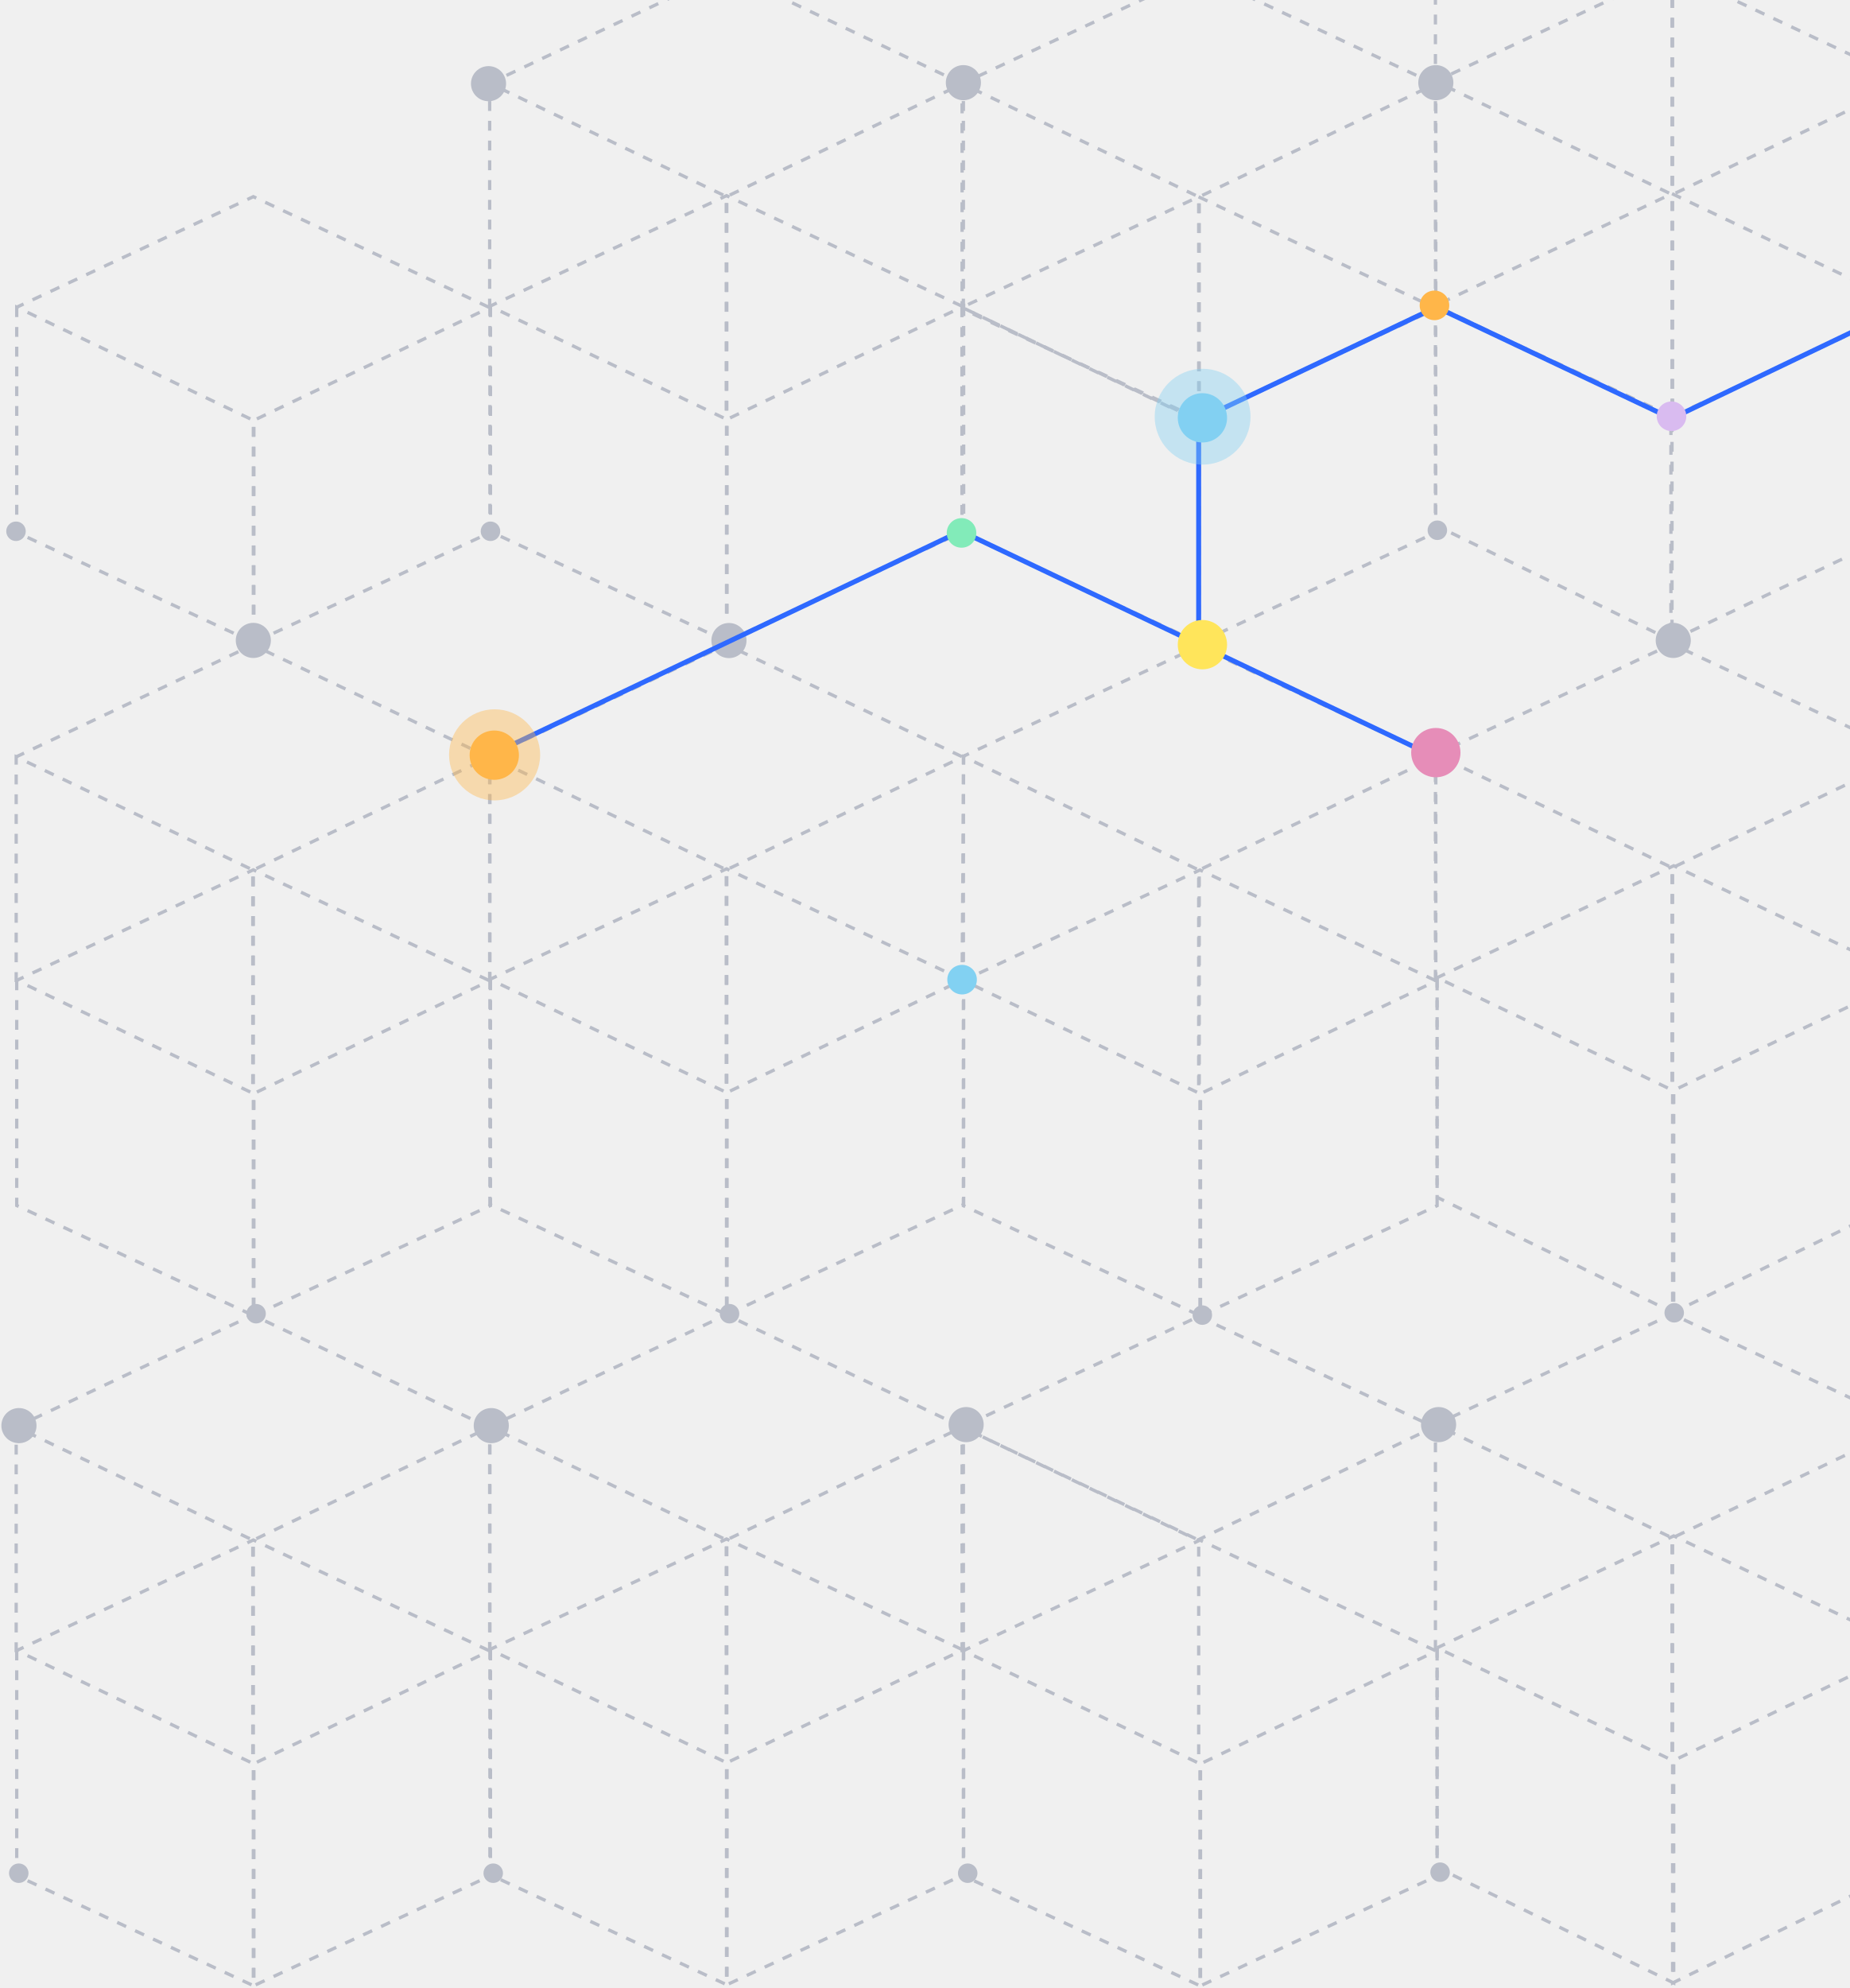
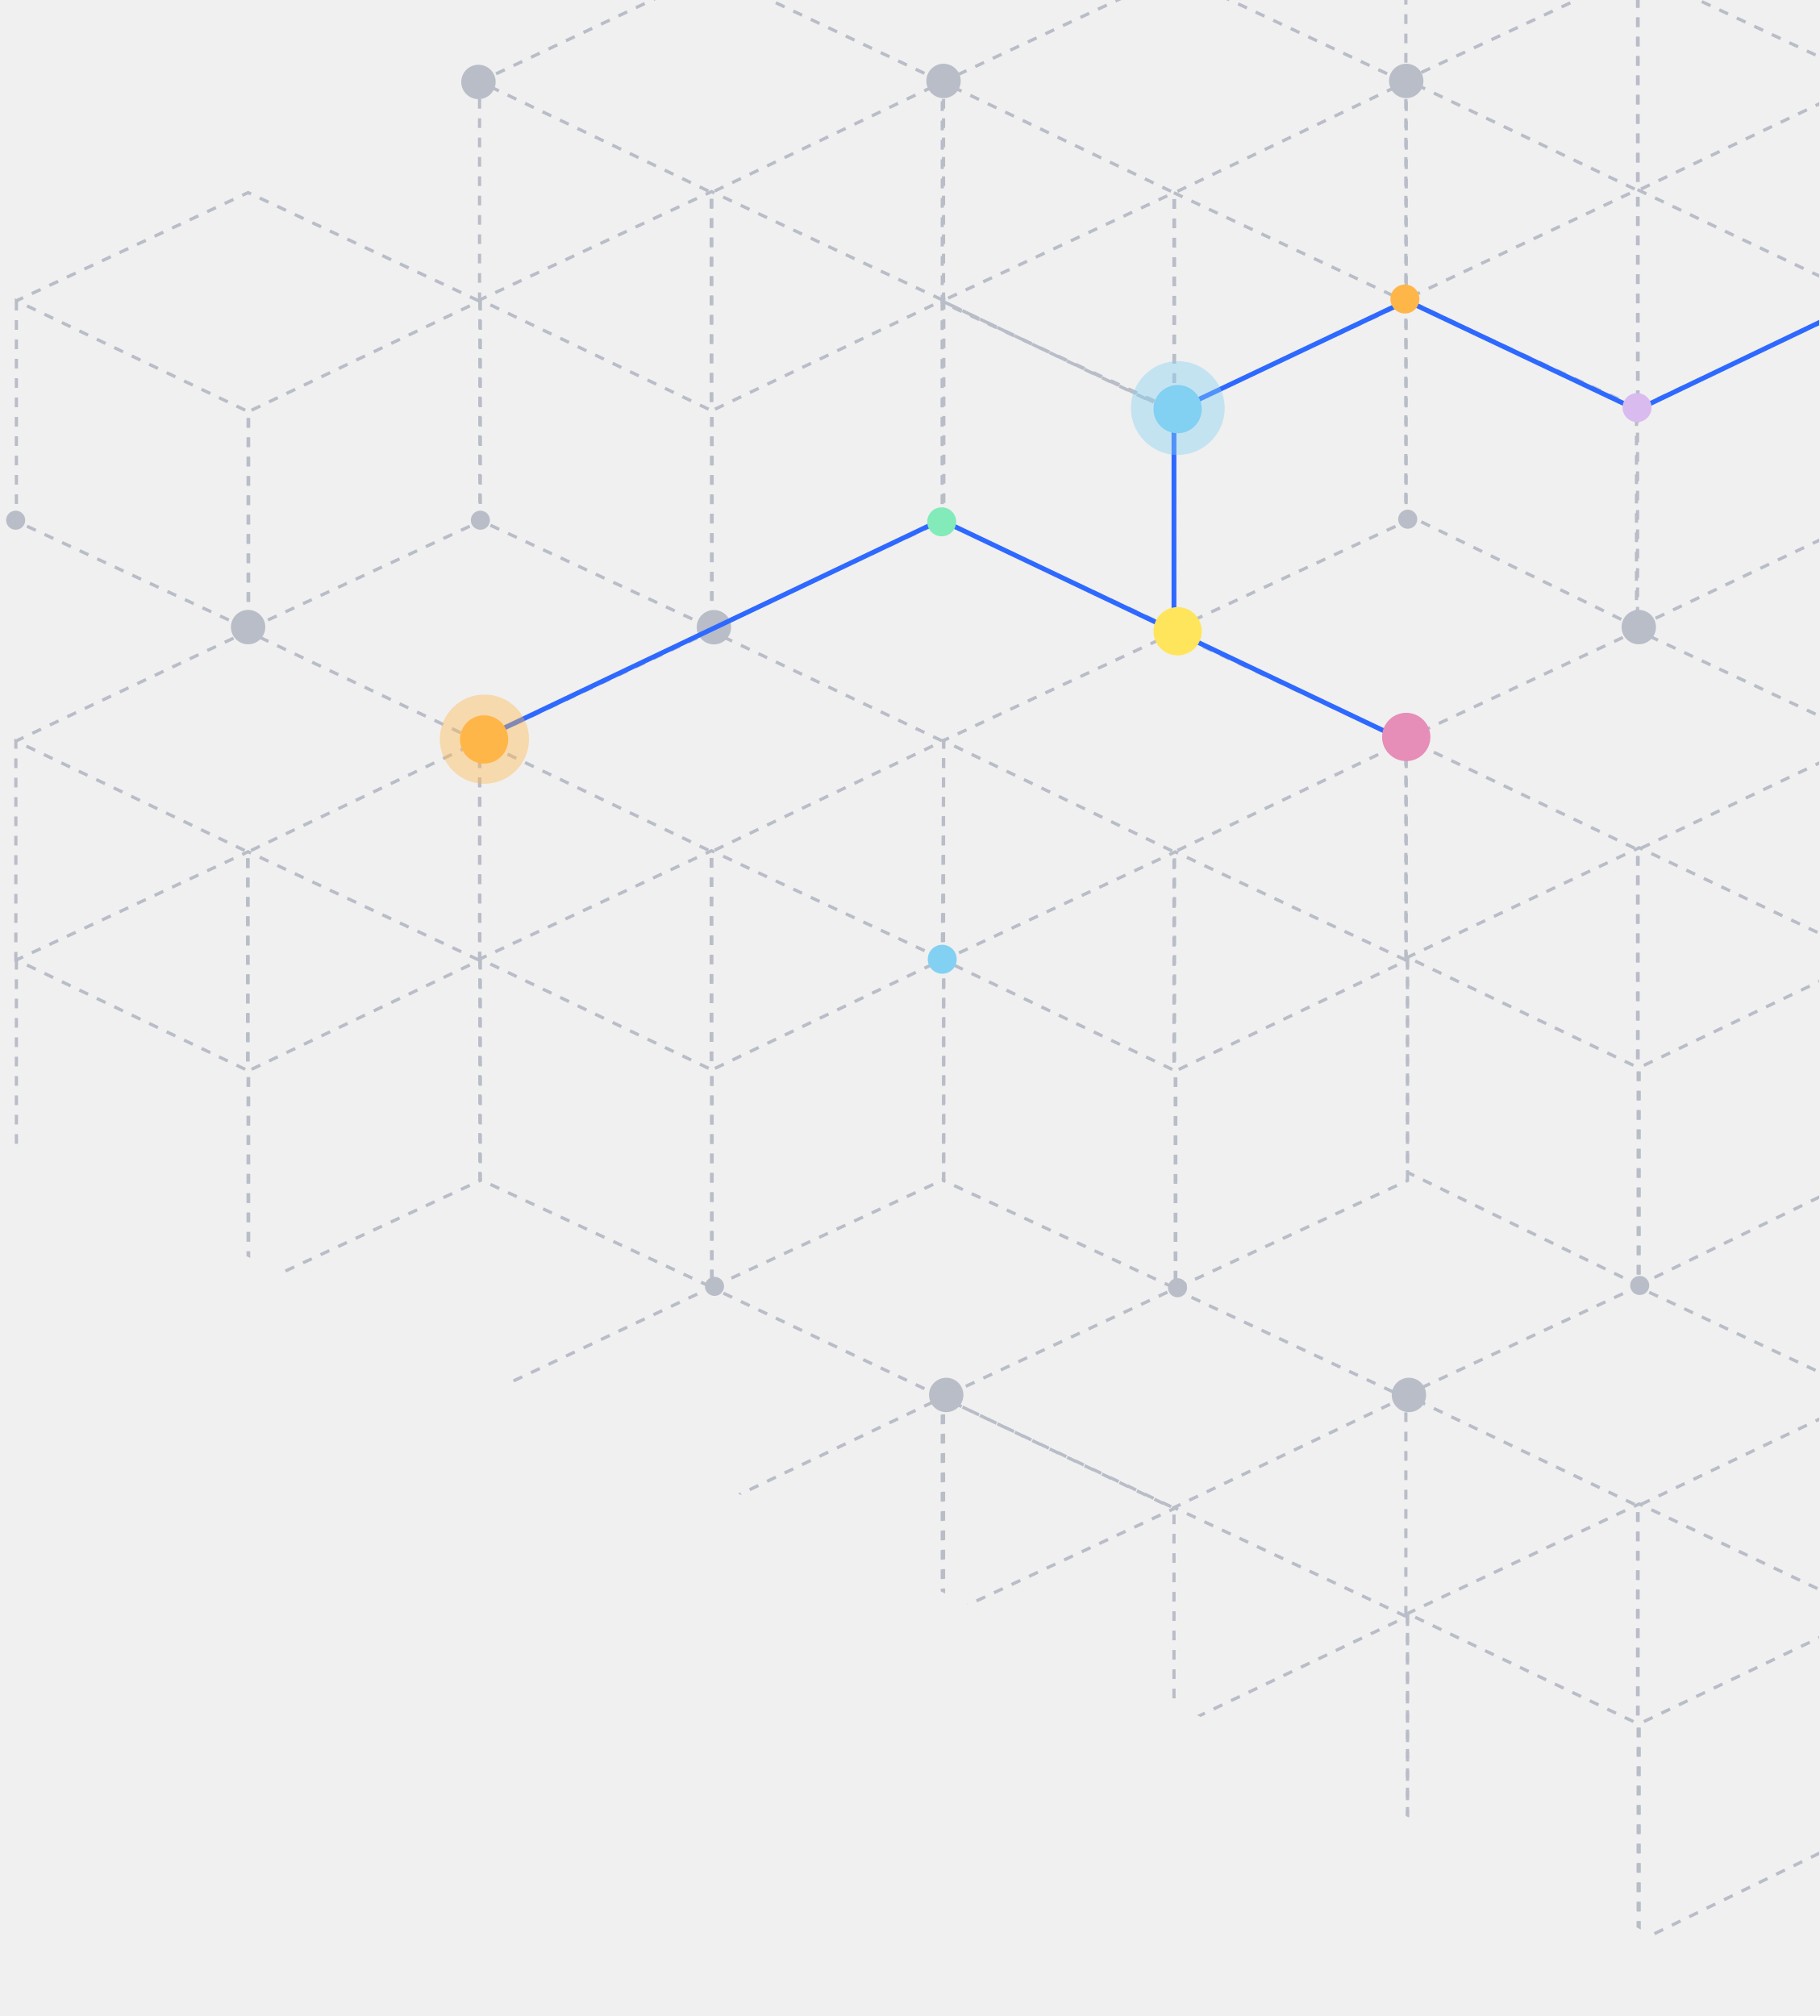
- <svg xmlns="http://www.w3.org/2000/svg" width="470" height="505" viewBox="0 0 470 505" fill="none">
-   <g opacity="0.4" clip-path="url(#clip0_162_6343)">
-     <path d="M244.453 21.259L244.453 78.461L304.567 106.388V49.996L244.453 21.259Z" stroke="#67718B" stroke-width="0.835" stroke-miterlimit="10" stroke-dasharray="2.51 2.51" />
-     <path d="M364.821 21.259L364.821 78.461L304.707 106.389V49.996L364.821 21.259Z" stroke="#67718B" stroke-width="0.835" stroke-miterlimit="10" stroke-dasharray="2.51 2.51" />
-     <path d="M364.394 21.259L304.567 -6.817L244.453 21.259" stroke="#67718B" stroke-width="0.835" stroke-miterlimit="10" stroke-dasharray="2.51 2.51" />
-     <path d="M244.422 78.072L244.422 135.274L304.536 163.201V106.808L244.422 78.072Z" stroke="#67718B" stroke-width="0.835" stroke-miterlimit="10" stroke-dasharray="2.51 2.51" />
-     <path d="M364.788 78.072L364.788 135.274L304.674 163.201V106.809L364.788 78.072Z" stroke="#67718B" stroke-width="0.835" stroke-miterlimit="10" stroke-dasharray="2.51 2.51" />
-     <path d="M304.536 49.996L364.363 78.072L304.249 106.809L244.422 78.072L304.536 49.996Z" stroke="#67718B" stroke-width="0.835" stroke-miterlimit="10" stroke-dasharray="2.51 2.51" />
-     <path d="M364.72 20.669L364.72 77.872L424.834 105.799V49.406L364.72 20.669Z" stroke="#67718B" stroke-width="0.835" stroke-miterlimit="10" stroke-dasharray="2.51 2.51" />
-     <path d="M485.088 20.67L485.088 77.872L424.974 105.799V49.406L485.088 20.67Z" stroke="#67718B" stroke-width="0.835" stroke-miterlimit="10" stroke-dasharray="2.51 2.51" />
-     <path d="M484.661 20.669L424.834 -7.407L364.72 20.669" stroke="#67718B" stroke-width="0.835" stroke-miterlimit="10" stroke-dasharray="2.51 2.51" />
-     <path d="M364.72 21.269L364.72 -35.934L424.834 -7.197V49.196" stroke="#67718B" stroke-width="0.835" stroke-miterlimit="10" stroke-dasharray="2.51 2.51" />
-     <path d="M485.088 21.269L485.088 -35.933L424.974 -7.197V49.196" stroke="#67718B" stroke-width="0.835" stroke-miterlimit="10" stroke-dasharray="2.51 2.51" />
-     <path d="M364.717 77.626V133.414L424.831 162.755V106.372L364.717 77.626Z" stroke="#67718B" stroke-width="0.835" stroke-miterlimit="10" stroke-dasharray="2.51 2.51" />
-     <path d="M484.667 77.626L485.274 133.816L424.553 162.755V106.372L484.667 77.626Z" stroke="#67718B" stroke-width="0.835" stroke-miterlimit="10" stroke-dasharray="2.51 2.51" />
-     <path d="M424.831 49.196L484.667 77.626L424.553 106.372L364.716 77.626L424.831 49.196Z" stroke="#67718B" stroke-width="0.835" stroke-miterlimit="10" stroke-dasharray="2.51 2.51" />
-     <path d="M4.253 78.036L4.253 135.239L64.367 163.166V106.773L4.253 78.036Z" stroke="#67718B" stroke-width="0.835" stroke-miterlimit="10" stroke-dasharray="2.51 2.51" />
-     <path d="M124.619 78.036L124.619 135.239L64.505 163.166V106.773L124.619 78.036Z" stroke="#67718B" stroke-width="0.835" stroke-miterlimit="10" stroke-dasharray="2.51 2.51" />
-     <path d="M124.194 78.036L64.367 49.96L4.253 78.036" stroke="#67718B" stroke-width="0.835" stroke-miterlimit="10" stroke-dasharray="2.51 2.51" />
-     <path d="M124.412 78.38L124.412 21.178L184.526 49.915V106.307" stroke="#67718B" stroke-width="0.835" stroke-miterlimit="10" stroke-dasharray="2.51 2.51" />
-     <path d="M244.779 78.38L244.779 21.178L184.664 49.915V106.307" stroke="#67718B" stroke-width="0.835" stroke-miterlimit="10" stroke-dasharray="2.51 2.51" />
-     <path d="M244.353 21.178L184.526 -7.252L124.412 21.178" stroke="#67718B" stroke-width="0.835" stroke-miterlimit="10" stroke-dasharray="2.51 2.51" />
-     <path d="M124.483 77.78L124.482 134.983L184.597 162.91V106.517L124.483 77.78Z" stroke="#67718B" stroke-width="0.835" stroke-miterlimit="10" stroke-dasharray="2.51 2.51" />
-     <path d="M244.85 77.781L244.85 134.983L184.736 162.91V106.517L244.85 77.781Z" stroke="#67718B" stroke-width="0.835" stroke-miterlimit="10" stroke-dasharray="2.51 2.51" />
-     <path d="M244.423 77.78L184.597 49.704L124.482 77.78" stroke="#67718B" stroke-width="0.835" stroke-miterlimit="10" stroke-dasharray="2.51 2.51" />
-     <path d="M244.453 249.46L244.858 192.218L304.567 220.994V277.387" stroke="#67718B" stroke-width="0.835" stroke-miterlimit="10" stroke-dasharray="2.51 2.51" />
-     <path d="M364.821 249.46L364.821 192.257L304.707 220.994V277.387" stroke="#67718B" stroke-width="0.835" stroke-miterlimit="10" stroke-dasharray="2.51 2.51" />
-     <path d="M364.394 192.257L304.567 164.181L244.453 192.257" stroke="#67718B" stroke-width="0.835" stroke-miterlimit="10" stroke-dasharray="2.51 2.51" />
-     <path d="M244.779 249.07L244.779 306.273L304.893 334.2V277.807L244.779 249.07Z" stroke="#67718B" stroke-width="0.835" stroke-miterlimit="10" stroke-dasharray="2.51 2.51" />
-     <path d="M365.147 249.07L365.147 306.273L305.033 334.2V277.807C328.509 266.585 341.671 260.293 365.147 249.07Z" stroke="#67718B" stroke-width="0.835" stroke-miterlimit="10" stroke-dasharray="2.51 2.51" />
-     <path d="M364.72 249.07L304.893 220.994L244.779 249.07" stroke="#67718B" stroke-width="0.835" stroke-miterlimit="10" stroke-dasharray="2.51 2.51" />
-     <path d="M364.72 248.87L364.72 191.668L424.834 220.405V276.798" stroke="#67718B" stroke-width="0.835" stroke-miterlimit="10" stroke-dasharray="2.51 2.51" />
-     <path d="M485.088 248.871L485.088 191.668L424.974 220.405V276.798" stroke="#67718B" stroke-width="0.835" stroke-miterlimit="10" stroke-dasharray="2.51 2.51" />
-     <path d="M484.661 191.668L424.834 163.592L364.72 191.668" stroke="#67718B" stroke-width="0.835" stroke-miterlimit="10" stroke-dasharray="2.51 2.51" />
-     <path d="M365.147 248.351V304.139L425.261 333.48V277.098L365.147 248.351Z" stroke="#67718B" stroke-width="0.835" stroke-miterlimit="10" stroke-dasharray="2.51 2.51" />
-     <path d="M485.098 248.351V304.139L424.984 333.48V277.098L485.098 248.351Z" stroke="#67718B" stroke-width="0.835" stroke-miterlimit="10" stroke-dasharray="2.51 2.51" />
-     <path d="M485.098 248.351L425.261 219.921L365.147 248.351" stroke="#67718B" stroke-width="0.835" stroke-miterlimit="10" stroke-dasharray="2.51 2.51" />
-     <path d="M4.114 249.458L4.114 192.255L64.228 220.992V277.385" stroke="#67718B" stroke-width="0.835" stroke-miterlimit="10" stroke-dasharray="2.51 2.51" />
-     <path d="M124.482 249.458L124.482 192.255L64.368 220.992V277.385" stroke="#67718B" stroke-width="0.835" stroke-miterlimit="10" stroke-dasharray="2.51 2.51" />
-     <path d="M124.055 192.255L64.228 163.826L4.114 192.255" stroke="#67718B" stroke-width="0.835" stroke-miterlimit="10" stroke-dasharray="2.51 2.51" />
-     <path d="M4.253 249.035L4.253 306.237L64.367 334.165V277.772L4.253 249.035Z" stroke="#67718B" stroke-width="0.835" stroke-miterlimit="10" stroke-dasharray="2.51 2.51" />
-     <path d="M124.619 249.035L124.619 306.237L64.505 334.165V277.772L124.619 249.035Z" stroke="#67718B" stroke-width="0.835" stroke-miterlimit="10" stroke-dasharray="2.51 2.51" />
-     <path d="M124.194 249.035L64.367 220.959L4.253 249.035" stroke="#67718B" stroke-width="0.835" stroke-miterlimit="10" stroke-dasharray="2.51 2.51" />
-     <path d="M124.412 249.379L124.412 192.176L184.526 220.913V277.306" stroke="#67718B" stroke-width="0.835" stroke-miterlimit="10" stroke-dasharray="2.51 2.51" />
-     <path d="M244.779 249.379L244.779 192.176L184.664 220.913V277.306" stroke="#67718B" stroke-width="0.835" stroke-miterlimit="10" stroke-dasharray="2.51 2.51" />
-     <path d="M244.353 192.176L184.526 163.747L124.412 192.176" stroke="#67718B" stroke-width="0.835" stroke-miterlimit="10" stroke-dasharray="2.51 2.51" />
-     <path d="M124.483 248.779L124.482 305.982L184.597 333.909V277.516L124.483 248.779Z" stroke="#67718B" stroke-width="0.835" stroke-miterlimit="10" stroke-dasharray="2.51 2.51" />
-     <path d="M244.85 248.779L244.85 305.982L184.736 333.909V277.516L244.85 248.779Z" stroke="#67718B" stroke-width="0.835" stroke-miterlimit="10" stroke-dasharray="2.51 2.51" />
-     <path d="M244.423 248.779L184.597 220.703L124.482 248.779" stroke="#67718B" stroke-width="0.835" stroke-miterlimit="10" stroke-dasharray="2.51 2.51" />
-     <path d="M244.453 419.696L244.453 362.494L304.567 391.231V447.623" stroke="#67718B" stroke-width="0.835" stroke-miterlimit="10" stroke-dasharray="2.51 2.51" />
-     <path d="M304.567 334.418L364.394 362.494L304.279 391.231L244.453 362.494L304.567 334.418Z" stroke="#67718B" stroke-width="0.835" stroke-miterlimit="10" stroke-dasharray="2.51 2.51" />
-     <path d="M244.779 419.307L244.779 476.509L304.893 504.436V448.044L244.779 419.307Z" stroke="#67718B" stroke-width="0.835" stroke-miterlimit="10" stroke-dasharray="2.51 2.51" />
-     <path d="M365.147 419.307L365.147 476.509L305.033 504.436V448.044L365.147 419.307Z" stroke="#67718B" stroke-width="0.835" stroke-miterlimit="10" stroke-dasharray="2.51 2.51" />
-     <path d="M364.72 419.307L304.893 391.231L244.779 419.307" stroke="#67718B" stroke-width="0.835" stroke-miterlimit="10" stroke-dasharray="2.51 2.51" />
-     <path d="M364.72 419.107L364.72 361.904L424.834 390.641V447.034" stroke="#67718B" stroke-width="0.835" stroke-miterlimit="10" stroke-dasharray="2.51 2.51" />
-     <path d="M485.088 419.107L485.088 361.905L424.974 390.641V447.034" stroke="#67718B" stroke-width="0.835" stroke-miterlimit="10" stroke-dasharray="2.51 2.51" />
-     <path d="M484.661 361.905L424.834 333.828L364.72 361.905" stroke="#67718B" stroke-width="0.835" stroke-miterlimit="10" stroke-dasharray="2.51 2.51" />
-     <path d="M365.147 418.587V474.375L425.261 503.717V447.334L365.147 418.587Z" stroke="#67718B" stroke-width="0.835" stroke-miterlimit="10" stroke-dasharray="2.51 2.51" />
-     <path d="M485.098 418.587V474.375L424.984 503.717V447.334L485.098 418.587Z" stroke="#67718B" stroke-width="0.835" stroke-miterlimit="10" stroke-dasharray="2.51 2.51" />
-     <path d="M485.098 418.587L425.261 390.158L365.147 418.587" stroke="#67718B" stroke-width="0.835" stroke-miterlimit="10" stroke-dasharray="2.51 2.51" />
-     <path d="M4.114 419.694L4.114 362.492L64.228 391.229V447.622" stroke="#67718B" stroke-width="0.835" stroke-miterlimit="10" stroke-dasharray="2.51 2.51" />
-     <path d="M124.482 419.694L124.482 362.492L64.368 391.229V447.622" stroke="#67718B" stroke-width="0.835" stroke-miterlimit="10" stroke-dasharray="2.51 2.51" />
-     <path d="M124.055 362.492L64.228 334.062L4.114 362.492" stroke="#67718B" stroke-width="0.835" stroke-miterlimit="10" stroke-dasharray="2.51 2.51" />
-     <path d="M4.253 419.271L4.253 476.474L64.367 504.401V448.008L4.253 419.271Z" stroke="#67718B" stroke-width="0.835" stroke-miterlimit="10" stroke-dasharray="2.51 2.51" />
-     <path d="M124.619 419.272L124.619 476.474L64.505 504.401V448.008L124.619 419.272Z" stroke="#67718B" stroke-width="0.835" stroke-miterlimit="10" stroke-dasharray="2.51 2.51" />
-     <path d="M124.194 419.271L64.367 391.195L4.253 419.271" stroke="#67718B" stroke-width="0.835" stroke-miterlimit="10" stroke-dasharray="2.51 2.51" />
-     <path d="M124.412 419.615L124.412 362.413L184.526 391.149V447.542" stroke="#67718B" stroke-width="0.835" stroke-miterlimit="10" stroke-dasharray="2.51 2.51" />
-     <path d="M244.779 419.615L244.779 362.413L184.664 391.149V447.542" stroke="#67718B" stroke-width="0.835" stroke-miterlimit="10" stroke-dasharray="2.51 2.51" />
-     <path d="M244.353 362.413L184.526 333.983L124.412 362.413" stroke="#67718B" stroke-width="0.835" stroke-miterlimit="10" stroke-dasharray="2.51 2.51" />
-     <path d="M124.483 419.015L124.482 476.218L184.597 504.145V447.752L124.483 419.015Z" stroke="#67718B" stroke-width="0.835" stroke-miterlimit="10" stroke-dasharray="2.51 2.51" />
-     <path d="M244.85 419.016L244.85 476.218L184.736 504.145V447.752L244.85 419.016Z" stroke="#67718B" stroke-width="0.835" stroke-miterlimit="10" stroke-dasharray="2.51 2.51" />
-     <path d="M244.423 419.015L184.597 390.939L124.482 419.015" stroke="#67718B" stroke-width="0.835" stroke-miterlimit="10" stroke-dasharray="2.51 2.51" />
-     <path d="M364.82 25.462C367.284 25.462 369.282 23.464 369.282 21C369.282 18.535 367.284 16.538 364.82 16.538C362.356 16.538 360.358 18.535 360.358 21C360.358 23.464 362.356 25.462 364.82 25.462Z" fill="#67718B" />
-     <path d="M244.781 25.462C247.245 25.462 249.243 23.464 249.243 21C249.243 18.535 247.245 16.538 244.781 16.538C242.317 16.538 240.32 18.535 240.32 21C240.32 23.464 242.317 25.462 244.781 25.462Z" fill="#67718B" />
-     <path d="M124.126 25.719C126.59 25.719 128.588 23.721 128.588 21.257C128.588 18.793 126.59 16.795 124.126 16.795C121.662 16.795 119.664 18.793 119.664 21.257C119.664 23.721 121.662 25.719 124.126 25.719Z" fill="#67718B" />
-     <path d="M64.367 167.142C66.831 167.142 68.829 165.145 68.829 162.68C68.829 160.216 66.831 158.218 64.367 158.218C61.903 158.218 59.906 160.216 59.906 162.68C59.906 165.145 61.903 167.142 64.367 167.142Z" fill="#67718B" />
-     <path d="M185.214 167.176C187.678 167.176 189.675 165.178 189.675 162.714C189.675 160.249 187.678 158.252 185.214 158.252C182.75 158.252 180.752 160.249 180.752 162.714C180.752 165.178 182.75 167.176 185.214 167.176Z" fill="#67718B" />
-     <path d="M304.893 168.643C307.358 168.643 309.355 166.646 309.355 164.181C309.355 161.717 307.358 159.719 304.893 159.719C302.429 159.719 300.432 161.717 300.432 164.181C300.432 166.646 302.429 168.643 304.893 168.643Z" fill="#67718B" />
-     <path d="M425.148 167.142C427.612 167.142 429.609 165.145 429.609 162.68C429.609 160.216 427.612 158.218 425.148 158.218C422.684 158.218 420.686 160.216 420.686 162.68C420.686 165.145 422.684 167.142 425.148 167.142Z" fill="#67718B" />
-     <path d="M4.064 137.435C5.433 137.435 6.543 136.325 6.543 134.956C6.543 133.586 5.433 132.477 4.064 132.477C2.695 132.477 1.586 133.586 1.586 134.956C1.586 136.325 2.695 137.435 4.064 137.435Z" fill="#67718B" />
-     <path d="M124.62 137.435C125.989 137.435 127.099 136.325 127.099 134.956C127.099 133.586 125.989 132.477 124.62 132.477C123.251 132.477 122.142 133.586 122.142 134.956C122.142 136.325 123.251 137.435 124.62 137.435Z" fill="#67718B" />
-     <path d="M245.176 137.435C246.545 137.435 247.655 136.325 247.655 134.956C247.655 133.586 246.545 132.477 245.176 132.477C243.807 132.477 242.698 133.586 242.698 134.956C242.698 136.325 243.807 137.435 245.176 137.435Z" fill="#67718B" />
-     <path d="M365.207 137.175C366.576 137.175 367.686 136.065 367.686 134.696C367.686 133.326 366.576 132.217 365.207 132.217C363.838 132.217 362.728 133.326 362.728 134.696C362.728 136.065 363.838 137.175 365.207 137.175Z" fill="#67718B" />
-     <path d="M365.52 366.347C367.984 366.347 369.981 364.349 369.981 361.884C369.981 359.42 367.984 357.422 365.52 357.422C363.056 357.422 361.058 359.42 361.058 361.884C361.058 364.349 363.056 366.347 365.52 366.347Z" fill="#67718B" />
-     <path d="M245.479 366.347C247.943 366.347 249.941 364.349 249.941 361.884C249.941 359.42 247.943 357.422 245.479 357.422C243.015 357.422 241.017 359.42 241.017 361.884C241.017 364.349 243.015 366.347 245.479 366.347Z" fill="#67718B" />
-     <path d="M124.824 366.604C127.288 366.604 129.286 364.606 129.286 362.142C129.286 359.677 127.288 357.68 124.824 357.68C122.36 357.68 120.362 359.677 120.362 362.142C120.362 364.606 122.36 366.604 124.824 366.604Z" fill="#67718B" />
-     <path d="M65.067 336.192C66.436 336.192 67.546 335.082 67.546 333.712C67.546 332.343 66.436 331.233 65.067 331.233C63.699 331.233 62.589 332.343 62.589 333.712C62.589 335.082 63.699 336.192 65.067 336.192Z" fill="#67718B" />
-     <path d="M185.364 336.192C186.733 336.192 187.843 335.082 187.843 333.712C187.843 332.343 186.733 331.233 185.364 331.233C183.995 331.233 182.885 332.343 182.885 333.712C182.885 335.082 183.995 336.192 185.364 336.192Z" fill="#67718B" />
-     <path d="M425.389 335.957C426.758 335.957 427.868 334.847 427.868 333.478C427.868 332.109 426.758 330.999 425.389 330.999C424.02 330.999 422.911 332.109 422.911 333.478C422.911 334.847 424.02 335.957 425.389 335.957Z" fill="#67718B" />
-     <path d="M305.491 336.547C306.86 336.547 307.97 335.437 307.97 334.068C307.97 332.698 306.86 331.589 305.491 331.589C304.122 331.589 303.012 332.698 303.012 334.068C303.012 335.437 304.122 336.547 305.491 336.547Z" fill="#67718B" />
-     <path d="M4.815 366.604C7.279 366.604 9.276 364.606 9.276 362.142C9.276 359.677 7.279 357.68 4.815 357.68C2.35 357.68 0.353 359.677 0.353 362.142C0.353 364.606 2.35 366.604 4.815 366.604Z" fill="#67718B" />
-     <path d="M4.766 478.319C6.135 478.319 7.245 477.209 7.245 475.84C7.245 474.471 6.135 473.361 4.766 473.361C3.397 473.361 2.287 474.471 2.287 475.84C2.287 477.209 3.397 478.319 4.766 478.319Z" fill="#67718B" />
-     <path d="M125.32 478.319C126.689 478.319 127.799 477.209 127.799 475.84C127.799 474.471 126.689 473.361 125.32 473.361C123.951 473.361 122.841 474.471 122.841 475.84C122.841 477.209 123.951 478.319 125.32 478.319Z" fill="#67718B" />
-     <path d="M245.876 478.319C247.245 478.319 248.355 477.209 248.355 475.84C248.355 474.471 247.245 473.361 245.876 473.361C244.507 473.361 243.397 474.471 243.397 475.84C243.397 477.209 244.507 478.319 245.876 478.319Z" fill="#67718B" />
-     <path d="M365.907 478.059C367.276 478.059 368.385 476.95 368.385 475.58C368.385 474.211 367.276 473.101 365.907 473.101C364.538 473.101 363.428 474.211 363.428 475.58C363.428 476.95 364.538 478.059 365.907 478.059Z" fill="#67718B" />
+ <svg xmlns="http://www.w3.org/2000/svg" width="472" height="523" viewBox="0 0 472 523" fill="none">
+   <mask id="mask0_328_1457" style="mask-type:alpha" maskUnits="userSpaceOnUse" x="-300" y="0" width="772" height="523">
+     <path d="M-299.78 0H471.949V522.894L-299.78 150.248V0Z" fill="#D9D9D9" />
+   </mask>
+   <g mask="url(#mask0_328_1457)">
+     <g clip-path="url(#clip0_328_1457)">
+       <g opacity="0.4" clip-path="url(#clip1_328_1457)">
+         <path d="M244.453 21.259L244.453 78.461L304.567 106.388V49.996L244.453 21.259Z" stroke="#67718B" stroke-width="0.835" stroke-miterlimit="10" stroke-dasharray="2.51 2.51" />
+         <path d="M364.821 21.259L364.821 78.461L304.707 106.389V49.996L364.821 21.259Z" stroke="#67718B" stroke-width="0.835" stroke-miterlimit="10" stroke-dasharray="2.51 2.51" />
+         <path d="M364.394 21.259L304.567 -6.817L244.453 21.259" stroke="#67718B" stroke-width="0.835" stroke-miterlimit="10" stroke-dasharray="2.51 2.51" />
+         <path d="M244.422 78.072L244.422 135.274L304.536 163.201V106.809L244.422 78.072Z" stroke="#67718B" stroke-width="0.835" stroke-miterlimit="10" stroke-dasharray="2.51 2.51" />
+         <path d="M364.788 78.072L364.788 135.274L304.674 163.201V106.809L364.788 78.072Z" stroke="#67718B" stroke-width="0.835" stroke-miterlimit="10" stroke-dasharray="2.51 2.51" />
+         <path d="M304.536 49.996L364.363 78.072L304.249 106.809L244.422 78.072L304.536 49.996Z" stroke="#67718B" stroke-width="0.835" stroke-miterlimit="10" stroke-dasharray="2.51 2.51" />
+         <path d="M364.72 20.669L364.72 77.872L424.834 105.799V49.406L364.72 20.669Z" stroke="#67718B" stroke-width="0.835" stroke-miterlimit="10" stroke-dasharray="2.51 2.51" />
+         <path d="M485.088 20.67L485.088 77.872L424.974 105.799V49.406L485.088 20.67Z" stroke="#67718B" stroke-width="0.835" stroke-miterlimit="10" stroke-dasharray="2.51 2.51" />
+         <path d="M484.661 20.67L424.834 -7.407L364.72 20.67" stroke="#67718B" stroke-width="0.835" stroke-miterlimit="10" stroke-dasharray="2.51 2.51" />
+         <path d="M364.72 21.269L364.72 -35.933L424.834 -7.197V49.196" stroke="#67718B" stroke-width="0.835" stroke-miterlimit="10" stroke-dasharray="2.51 2.51" />
+         <path d="M485.088 21.269L485.088 -35.933L424.974 -7.196V49.196" stroke="#67718B" stroke-width="0.835" stroke-miterlimit="10" stroke-dasharray="2.51 2.51" />
+         <path d="M364.717 77.626V133.414L424.831 162.755V106.372L364.717 77.626Z" stroke="#67718B" stroke-width="0.835" stroke-miterlimit="10" stroke-dasharray="2.51 2.51" />
+         <path d="M484.667 77.626L485.274 133.816L424.553 162.755V106.372L484.667 77.626Z" stroke="#67718B" stroke-width="0.835" stroke-miterlimit="10" stroke-dasharray="2.51 2.51" />
+         <path d="M424.831 49.196L484.667 77.626L424.553 106.372L364.716 77.626L424.831 49.196Z" stroke="#67718B" stroke-width="0.835" stroke-miterlimit="10" stroke-dasharray="2.51 2.51" />
+         <path d="M4.253 78.036L4.253 135.239L64.367 163.166V106.773L4.253 78.036Z" stroke="#67718B" stroke-width="0.835" stroke-miterlimit="10" stroke-dasharray="2.51 2.51" />
+         <path d="M124.619 78.036L124.619 135.239L64.505 163.166V106.773L124.619 78.036Z" stroke="#67718B" stroke-width="0.835" stroke-miterlimit="10" stroke-dasharray="2.51 2.51" />
+         <path d="M124.194 78.036L64.367 49.96L4.253 78.036" stroke="#67718B" stroke-width="0.835" stroke-miterlimit="10" stroke-dasharray="2.51 2.51" />
+         <path d="M124.412 78.38L124.412 21.178L184.526 49.915V106.307" stroke="#67718B" stroke-width="0.835" stroke-miterlimit="10" stroke-dasharray="2.51 2.51" />
+         <path d="M244.779 78.38L244.779 21.178L184.664 49.915V106.307" stroke="#67718B" stroke-width="0.835" stroke-miterlimit="10" stroke-dasharray="2.51 2.51" />
+         <path d="M244.353 21.178L184.526 -7.252L124.412 21.178" stroke="#67718B" stroke-width="0.835" stroke-miterlimit="10" stroke-dasharray="2.51 2.51" />
+         <path d="M124.483 77.78L124.482 134.983L184.597 162.91V106.517L124.483 77.78Z" stroke="#67718B" stroke-width="0.835" stroke-miterlimit="10" stroke-dasharray="2.51 2.51" />
+         <path d="M244.85 77.781L244.85 134.983L184.736 162.91V106.517L244.85 77.781Z" stroke="#67718B" stroke-width="0.835" stroke-miterlimit="10" stroke-dasharray="2.51 2.51" />
+         <path d="M244.423 77.78L184.597 49.704L124.482 77.78" stroke="#67718B" stroke-width="0.835" stroke-miterlimit="10" stroke-dasharray="2.51 2.51" />
+         <path d="M244.453 249.46L244.858 192.218L304.567 220.994V277.387" stroke="#67718B" stroke-width="0.835" stroke-miterlimit="10" stroke-dasharray="2.51 2.51" />
+         <path d="M364.821 249.46L364.821 192.257L304.707 220.994V277.387" stroke="#67718B" stroke-width="0.835" stroke-miterlimit="10" stroke-dasharray="2.51 2.51" />
+         <path d="M364.394 192.257L304.567 164.181L244.453 192.257" stroke="#67718B" stroke-width="0.835" stroke-miterlimit="10" stroke-dasharray="2.51 2.51" />
+         <path d="M244.779 249.07L244.779 306.273L304.893 334.2V277.807L244.779 249.07Z" stroke="#67718B" stroke-width="0.835" stroke-miterlimit="10" stroke-dasharray="2.51 2.51" />
+         <path d="M365.147 249.07L365.147 306.273L305.033 334.2V277.807C328.509 266.585 341.671 260.293 365.147 249.07Z" stroke="#67718B" stroke-width="0.835" stroke-miterlimit="10" stroke-dasharray="2.51 2.51" />
+         <path d="M364.72 249.07L304.893 220.994L244.779 249.07" stroke="#67718B" stroke-width="0.835" stroke-miterlimit="10" stroke-dasharray="2.51 2.51" />
+         <path d="M364.72 248.87L364.72 191.668L424.834 220.405V276.798" stroke="#67718B" stroke-width="0.835" stroke-miterlimit="10" stroke-dasharray="2.51 2.51" />
+         <path d="M485.088 248.871L485.088 191.668L424.974 220.405V276.798" stroke="#67718B" stroke-width="0.835" stroke-miterlimit="10" stroke-dasharray="2.51 2.51" />
+         <path d="M484.661 191.668L424.834 163.592L364.72 191.668" stroke="#67718B" stroke-width="0.835" stroke-miterlimit="10" stroke-dasharray="2.51 2.51" />
+         <path d="M365.147 248.351V304.139L425.261 333.48V277.098L365.147 248.351Z" stroke="#67718B" stroke-width="0.835" stroke-miterlimit="10" stroke-dasharray="2.51 2.51" />
+         <path d="M485.098 248.351V304.139L424.984 333.48V277.098L485.098 248.351Z" stroke="#67718B" stroke-width="0.835" stroke-miterlimit="10" stroke-dasharray="2.51 2.51" />
+         <path d="M485.098 248.351L425.261 219.921L365.147 248.351" stroke="#67718B" stroke-width="0.835" stroke-miterlimit="10" stroke-dasharray="2.51 2.51" />
+         <path d="M4.114 249.458L4.114 192.255L64.228 220.992V277.385" stroke="#67718B" stroke-width="0.835" stroke-miterlimit="10" stroke-dasharray="2.51 2.51" />
+         <path d="M124.482 249.458L124.482 192.255L64.368 220.992V277.385" stroke="#67718B" stroke-width="0.835" stroke-miterlimit="10" stroke-dasharray="2.51 2.51" />
+         <path d="M124.055 192.255L64.228 163.826L4.114 192.255" stroke="#67718B" stroke-width="0.835" stroke-miterlimit="10" stroke-dasharray="2.51 2.51" />
+         <path d="M4.253 249.035L4.253 306.237L64.367 334.165V277.772L4.253 249.035Z" stroke="#67718B" stroke-width="0.835" stroke-miterlimit="10" stroke-dasharray="2.51 2.51" />
+         <path d="M124.619 249.035L124.619 306.237L64.505 334.165V277.772L124.619 249.035Z" stroke="#67718B" stroke-width="0.835" stroke-miterlimit="10" stroke-dasharray="2.51 2.51" />
+         <path d="M124.194 249.035L64.367 220.959L4.253 249.035" stroke="#67718B" stroke-width="0.835" stroke-miterlimit="10" stroke-dasharray="2.51 2.51" />
+         <path d="M124.412 249.379L124.412 192.176L184.526 220.913V277.306" stroke="#67718B" stroke-width="0.835" stroke-miterlimit="10" stroke-dasharray="2.51 2.51" />
+         <path d="M244.779 249.379L244.779 192.176L184.664 220.913V277.306" stroke="#67718B" stroke-width="0.835" stroke-miterlimit="10" stroke-dasharray="2.51 2.51" />
+         <path d="M244.353 192.176L184.526 163.747L124.412 192.176" stroke="#67718B" stroke-width="0.835" stroke-miterlimit="10" stroke-dasharray="2.51 2.51" />
+         <path d="M124.483 248.779L124.482 305.982L184.597 333.909V277.516L124.483 248.779Z" stroke="#67718B" stroke-width="0.835" stroke-miterlimit="10" stroke-dasharray="2.51 2.51" />
+         <path d="M244.85 248.779L244.85 305.982L184.736 333.909V277.516L244.85 248.779Z" stroke="#67718B" stroke-width="0.835" stroke-miterlimit="10" stroke-dasharray="2.51 2.51" />
+         <path d="M244.423 248.779L184.597 220.703L124.482 248.779" stroke="#67718B" stroke-width="0.835" stroke-miterlimit="10" stroke-dasharray="2.51 2.51" />
+         <path d="M244.453 419.696L244.453 362.494L304.567 391.231V447.623" stroke="#67718B" stroke-width="0.835" stroke-miterlimit="10" stroke-dasharray="2.51 2.51" />
+         <path d="M304.567 334.418L364.394 362.494L304.279 391.231L244.453 362.494L304.567 334.418Z" stroke="#67718B" stroke-width="0.835" stroke-miterlimit="10" stroke-dasharray="2.51 2.51" />
+         <path d="M244.779 419.307L244.779 476.509L304.893 504.436V448.044L244.779 419.307Z" stroke="#67718B" stroke-width="0.835" stroke-miterlimit="10" stroke-dasharray="2.51 2.51" />
+         <path d="M365.147 419.307L365.147 476.509L305.033 504.436V448.044L365.147 419.307Z" stroke="#67718B" stroke-width="0.835" stroke-miterlimit="10" stroke-dasharray="2.51 2.51" />
+         <path d="M364.72 419.307L304.893 391.231L244.779 419.307" stroke="#67718B" stroke-width="0.835" stroke-miterlimit="10" stroke-dasharray="2.51 2.51" />
+         <path d="M364.72 419.107L364.72 361.904L424.834 390.641V447.034" stroke="#67718B" stroke-width="0.835" stroke-miterlimit="10" stroke-dasharray="2.51 2.51" />
+         <path d="M485.088 419.107L485.088 361.905L424.974 390.641V447.034" stroke="#67718B" stroke-width="0.835" stroke-miterlimit="10" stroke-dasharray="2.51 2.51" />
+         <path d="M484.661 361.905L424.834 333.828L364.72 361.905" stroke="#67718B" stroke-width="0.835" stroke-miterlimit="10" stroke-dasharray="2.51 2.51" />
+         <path d="M365.147 418.587V474.375L425.261 503.717V447.334L365.147 418.587Z" stroke="#67718B" stroke-width="0.835" stroke-miterlimit="10" stroke-dasharray="2.51 2.51" />
+         <path d="M485.098 418.587V474.375L424.984 503.717V447.334L485.098 418.587Z" stroke="#67718B" stroke-width="0.835" stroke-miterlimit="10" stroke-dasharray="2.51 2.51" />
+         <path d="M485.098 418.587L425.261 390.158L365.147 418.587" stroke="#67718B" stroke-width="0.835" stroke-miterlimit="10" stroke-dasharray="2.51 2.51" />
+         <path d="M4.114 419.694L4.114 362.492L64.228 391.229V447.622" stroke="#67718B" stroke-width="0.835" stroke-miterlimit="10" stroke-dasharray="2.51 2.51" />
+         <path d="M124.482 419.694L124.482 362.492L64.368 391.229V447.622" stroke="#67718B" stroke-width="0.835" stroke-miterlimit="10" stroke-dasharray="2.51 2.51" />
+         <path d="M124.055 362.492L64.228 334.062L4.114 362.492" stroke="#67718B" stroke-width="0.835" stroke-miterlimit="10" stroke-dasharray="2.51 2.51" />
+         <path d="M4.253 419.271L4.253 476.474L64.367 504.401V448.008L4.253 419.271Z" stroke="#67718B" stroke-width="0.835" stroke-miterlimit="10" stroke-dasharray="2.51 2.51" />
+         <path d="M124.619 419.272L124.619 476.474L64.505 504.401V448.008L124.619 419.272Z" stroke="#67718B" stroke-width="0.835" stroke-miterlimit="10" stroke-dasharray="2.51 2.51" />
+         <path d="M124.194 419.271L64.367 391.195L4.253 419.271" stroke="#67718B" stroke-width="0.835" stroke-miterlimit="10" stroke-dasharray="2.51 2.51" />
+         <path d="M124.412 419.615L124.412 362.413L184.526 391.15V447.542" stroke="#67718B" stroke-width="0.835" stroke-miterlimit="10" stroke-dasharray="2.51 2.51" />
+         <path d="M244.779 419.615L244.779 362.413L184.664 391.15V447.542" stroke="#67718B" stroke-width="0.835" stroke-miterlimit="10" stroke-dasharray="2.51 2.51" />
+         <path d="M244.353 362.413L184.526 333.983L124.412 362.413" stroke="#67718B" stroke-width="0.835" stroke-miterlimit="10" stroke-dasharray="2.51 2.51" />
+         <path d="M124.483 419.015L124.482 476.218L184.597 504.145V447.752L124.483 419.015Z" stroke="#67718B" stroke-width="0.835" stroke-miterlimit="10" stroke-dasharray="2.51 2.51" />
+         <path d="M244.85 419.016L244.85 476.218L184.736 504.145V447.752L244.85 419.016Z" stroke="#67718B" stroke-width="0.835" stroke-miterlimit="10" stroke-dasharray="2.51 2.51" />
+         <path d="M244.423 419.015L184.597 390.939L124.482 419.015" stroke="#67718B" stroke-width="0.835" stroke-miterlimit="10" stroke-dasharray="2.51 2.51" />
+         <path d="M364.82 25.462C367.284 25.462 369.282 23.464 369.282 21C369.282 18.535 367.284 16.538 364.82 16.538C362.356 16.538 360.358 18.535 360.358 21C360.358 23.464 362.356 25.462 364.82 25.462Z" fill="#67718B" />
+         <path d="M244.781 25.462C247.245 25.462 249.243 23.464 249.243 21C249.243 18.535 247.245 16.538 244.781 16.538C242.317 16.538 240.32 18.535 240.32 21C240.32 23.464 242.317 25.462 244.781 25.462Z" fill="#67718B" />
+         <path d="M124.126 25.719C126.59 25.719 128.588 23.721 128.588 21.257C128.588 18.793 126.59 16.795 124.126 16.795C121.662 16.795 119.664 18.793 119.664 21.257C119.664 23.721 121.662 25.719 124.126 25.719Z" fill="#67718B" />
+         <path d="M64.367 167.143C66.831 167.143 68.829 165.145 68.829 162.68C68.829 160.216 66.831 158.218 64.367 158.218C61.903 158.218 59.906 160.216 59.906 162.68C59.906 165.145 61.903 167.143 64.367 167.143Z" fill="#67718B" />
+         <path d="M185.214 167.176C187.678 167.176 189.675 165.178 189.675 162.714C189.675 160.249 187.678 158.252 185.214 158.252C182.75 158.252 180.752 160.249 180.752 162.714C180.752 165.178 182.75 167.176 185.214 167.176Z" fill="#67718B" />
+         <path d="M304.893 168.643C307.358 168.643 309.355 166.646 309.355 164.181C309.355 161.717 307.358 159.719 304.893 159.719C302.429 159.719 300.432 161.717 300.432 164.181C300.432 166.646 302.429 168.643 304.893 168.643Z" fill="#67718B" />
+         <path d="M425.148 167.143C427.612 167.143 429.609 165.145 429.609 162.68C429.609 160.216 427.612 158.218 425.148 158.218C422.684 158.218 420.686 160.216 420.686 162.68C420.686 165.145 422.684 167.143 425.148 167.143Z" fill="#67718B" />
+         <path d="M4.064 137.435C5.433 137.435 6.543 136.325 6.543 134.956C6.543 133.586 5.433 132.477 4.064 132.477C2.695 132.477 1.586 133.586 1.586 134.956C1.586 136.325 2.695 137.435 4.064 137.435Z" fill="#67718B" />
+         <path d="M124.62 137.435C125.989 137.435 127.099 136.325 127.099 134.956C127.099 133.586 125.989 132.477 124.62 132.477C123.251 132.477 122.142 133.586 122.142 134.956C122.142 136.325 123.251 137.435 124.62 137.435Z" fill="#67718B" />
+         <path d="M245.176 137.435C246.545 137.435 247.655 136.325 247.655 134.956C247.655 133.586 246.545 132.477 245.176 132.477C243.807 132.477 242.698 133.586 242.698 134.956C242.698 136.325 243.807 137.435 245.176 137.435Z" fill="#67718B" />
+         <path d="M365.207 137.175C366.576 137.175 367.686 136.065 367.686 134.696C367.686 133.326 366.576 132.217 365.207 132.217C363.838 132.217 362.728 133.326 362.728 134.696C362.728 136.065 363.838 137.175 365.207 137.175Z" fill="#67718B" />
+         <path d="M365.52 366.347C367.984 366.347 369.981 364.349 369.981 361.884C369.981 359.42 367.984 357.422 365.52 357.422C363.056 357.422 361.058 359.42 361.058 361.884C361.058 364.349 363.056 366.347 365.52 366.347Z" fill="#67718B" />
+         <path d="M245.479 366.347C247.943 366.347 249.941 364.349 249.941 361.884C249.941 359.42 247.943 357.422 245.479 357.422C243.015 357.422 241.017 359.42 241.017 361.884C241.017 364.349 243.015 366.347 245.479 366.347Z" fill="#67718B" />
+         <path d="M124.824 366.604C127.288 366.604 129.286 364.606 129.286 362.142C129.286 359.677 127.288 357.68 124.824 357.68C122.36 357.68 120.362 359.677 120.362 362.142C120.362 364.606 122.36 366.604 124.824 366.604Z" fill="#67718B" />
+         <path d="M65.067 336.192C66.436 336.192 67.546 335.082 67.546 333.712C67.546 332.343 66.436 331.233 65.067 331.233C63.699 331.233 62.589 332.343 62.589 333.712C62.589 335.082 63.699 336.192 65.067 336.192Z" fill="#67718B" />
+         <path d="M185.364 336.192C186.733 336.192 187.843 335.082 187.843 333.712C187.843 332.343 186.733 331.233 185.364 331.233C183.995 331.233 182.885 332.343 182.885 333.712C182.885 335.082 183.995 336.192 185.364 336.192Z" fill="#67718B" />
+         <path d="M425.389 335.957C426.758 335.957 427.868 334.847 427.868 333.478C427.868 332.109 426.758 330.999 425.389 330.999C424.02 330.999 422.911 332.109 422.911 333.478C422.911 334.847 424.02 335.957 425.389 335.957Z" fill="#67718B" />
+         <path d="M305.491 336.547C306.86 336.547 307.97 335.437 307.97 334.068C307.97 332.698 306.86 331.589 305.491 331.589C304.122 331.589 303.012 332.698 303.012 334.068C303.012 335.437 304.122 336.547 305.491 336.547Z" fill="#67718B" />
+         <path d="M4.815 366.604C7.279 366.604 9.276 364.606 9.276 362.142C9.276 359.677 7.279 357.68 4.815 357.68C2.35 357.68 0.353 359.677 0.353 362.142C0.353 364.606 2.35 366.604 4.815 366.604Z" fill="#67718B" />
+         <path d="M4.766 478.319C6.135 478.319 7.245 477.209 7.245 475.84C7.245 474.471 6.135 473.361 4.766 473.361C3.397 473.361 2.287 474.471 2.287 475.84C2.287 477.209 3.397 478.319 4.766 478.319Z" fill="#67718B" />
+         <path d="M125.32 478.319C126.689 478.319 127.799 477.209 127.799 475.84C127.799 474.471 126.689 473.361 125.32 473.361C123.951 473.361 122.841 474.471 122.841 475.84C122.841 477.209 123.951 478.319 125.32 478.319Z" fill="#67718B" />
+         <path d="M245.876 478.319C247.245 478.319 248.355 477.209 248.355 475.84C248.355 474.471 247.245 473.361 245.876 473.361C244.507 473.361 243.397 474.471 243.397 475.84C243.397 477.209 244.507 478.319 245.876 478.319Z" fill="#67718B" />
+         <path d="M365.907 478.059C367.276 478.059 368.385 476.95 368.385 475.58C368.385 474.211 367.276 473.101 365.907 473.101C364.538 473.101 363.428 474.211 363.428 475.58C363.428 476.95 364.538 478.059 365.907 478.059Z" fill="#67718B" />
+       </g>
+       <line x1="124.724" y1="191.747" x2="245.21" y2="134.39" stroke="#2E69FF" stroke-width="1.253" />
+       <line x1="363.699" y1="191.822" x2="244.454" y2="135.054" stroke="#2E69FF" stroke-width="1.253" />
+       <line x1="304.559" y1="105.557" x2="304.559" y2="164.806" stroke="#2E69FF" stroke-width="1.253" />
+       <line x1="548.65" y1="46.925" x2="424.624" y2="106.364" stroke="#2E69FF" stroke-width="1.253" />
+       <line x1="425.093" y1="106.499" x2="364.246" y2="77.701" stroke="#2E69FF" stroke-width="1.253" />
+       <line x1="365.408" y1="77.792" x2="304.981" y2="106.473" stroke="#2E69FF" stroke-width="1.253" />
+       <path d="M364.819 197.448C368.278 197.448 371.083 194.644 371.083 191.185C371.083 187.725 368.278 184.921 364.819 184.921C361.36 184.921 358.556 187.725 358.556 191.185C358.556 194.644 361.36 197.448 364.819 197.448Z" fill="#E68DB8" />
+       <path d="M305.514 112.401C308.974 112.401 311.778 109.597 311.778 106.138C311.778 102.679 308.974 99.875 305.514 99.875C302.055 99.875 299.251 102.679 299.251 106.138C299.251 109.597 302.055 112.401 305.514 112.401Z" fill="#82D1F2" />
+       <path d="M305.561 118.022C312.282 118.022 317.73 112.573 317.73 105.853C317.73 99.132 312.282 93.684 305.561 93.684C298.84 93.684 293.392 99.132 293.392 105.853C293.392 112.573 298.84 118.022 305.561 118.022Z" fill="#82D1F2" fill-opacity="0.4" />
+       <path d="M305.514 170.025C308.974 170.025 311.778 167.221 311.778 163.762C311.778 160.303 308.974 157.498 305.514 157.498C302.055 157.498 299.251 160.303 299.251 163.762C299.251 167.221 302.055 170.025 305.514 170.025Z" fill="#FFE55B" />
+       <path d="M125.588 198.094C129.047 198.094 131.851 195.289 131.851 191.83C131.851 188.371 129.047 185.567 125.588 185.567C122.129 185.567 119.325 188.371 119.325 191.83C119.325 195.289 122.129 198.094 125.588 198.094Z" fill="#FFB649" />
+       <path d="M125.67 203.32C132.061 203.32 137.242 198.139 137.242 191.748C137.242 185.358 132.061 180.177 125.67 180.177C119.28 180.177 114.099 185.358 114.099 191.748C114.099 198.139 119.28 203.32 125.67 203.32Z" fill="#FFB649" fill-opacity="0.4" />
+       <path d="M424.703 109.5C426.779 109.5 428.461 107.817 428.461 105.742C428.461 103.666 426.779 101.984 424.703 101.984C422.628 101.984 420.945 103.666 420.945 105.742C420.945 107.817 422.628 109.5 424.703 109.5Z" fill="#D9BBF0" />
+       <path d="M244.449 252.614C246.525 252.614 248.207 250.931 248.207 248.856C248.207 246.78 246.525 245.098 244.449 245.098C242.374 245.098 240.691 246.78 240.691 248.856C240.691 250.931 242.374 252.614 244.449 252.614Z" fill="#82D1F2" />
+       <path d="M364.475 81.33C366.551 81.33 368.233 79.647 368.233 77.572C368.233 75.496 366.551 73.814 364.475 73.814C362.4 73.814 360.717 75.496 360.717 77.572C360.717 79.647 362.4 81.33 364.475 81.33Z" fill="#FFB649" />
+       <path d="M244.309 139.131C246.385 139.131 248.067 137.448 248.067 135.373C248.067 133.297 246.385 131.615 244.309 131.615C242.234 131.615 240.551 133.297 240.551 135.373C240.551 137.448 242.234 139.131 244.309 139.131Z" fill="#82EBB9" />
+     </g>
  </g>
-   <line x1="124.724" y1="191.747" x2="245.21" y2="134.39" stroke="#2E69FF" stroke-width="1.253" />
-   <line x1="363.699" y1="191.822" x2="244.454" y2="135.054" stroke="#2E69FF" stroke-width="1.253" />
-   <line x1="304.559" y1="105.557" x2="304.559" y2="164.806" stroke="#2E69FF" stroke-width="1.253" />
-   <line x1="548.65" y1="46.925" x2="424.624" y2="106.364" stroke="#2E69FF" stroke-width="1.253" />
-   <line x1="425.093" y1="106.499" x2="364.246" y2="77.701" stroke="#2E69FF" stroke-width="1.253" />
-   <line x1="365.408" y1="77.792" x2="304.981" y2="106.473" stroke="#2E69FF" stroke-width="1.253" />
-   <path d="M364.819 197.448C368.278 197.448 371.083 194.644 371.083 191.185C371.083 187.725 368.278 184.921 364.819 184.921C361.36 184.921 358.556 187.725 358.556 191.185C358.556 194.644 361.36 197.448 364.819 197.448Z" fill="#E68DB8" />
-   <path d="M305.514 112.401C308.974 112.401 311.778 109.597 311.778 106.138C311.778 102.679 308.974 99.875 305.514 99.875C302.055 99.875 299.251 102.679 299.251 106.138C299.251 109.597 302.055 112.401 305.514 112.401Z" fill="#82D1F2" />
-   <path d="M305.561 118.022C312.282 118.022 317.73 112.573 317.73 105.853C317.73 99.132 312.282 93.684 305.561 93.684C298.84 93.684 293.392 99.132 293.392 105.853C293.392 112.573 298.84 118.022 305.561 118.022Z" fill="#82D1F2" fill-opacity="0.4" />
-   <path d="M305.514 170.025C308.974 170.025 311.778 167.221 311.778 163.762C311.778 160.303 308.974 157.498 305.514 157.498C302.055 157.498 299.251 160.303 299.251 163.762C299.251 167.221 302.055 170.025 305.514 170.025Z" fill="#FFE55B" />
-   <path d="M125.588 198.094C129.047 198.094 131.851 195.289 131.851 191.83C131.851 188.371 129.047 185.567 125.588 185.567C122.129 185.567 119.325 188.371 119.325 191.83C119.325 195.289 122.129 198.094 125.588 198.094Z" fill="#FFB649" />
-   <path d="M125.67 203.32C132.061 203.32 137.242 198.139 137.242 191.748C137.242 185.358 132.061 180.177 125.67 180.177C119.28 180.177 114.099 185.358 114.099 191.748C114.099 198.139 119.28 203.32 125.67 203.32Z" fill="#FFB649" fill-opacity="0.4" />
-   <path d="M424.703 109.5C426.779 109.5 428.461 107.817 428.461 105.742C428.461 103.666 426.779 101.984 424.703 101.984C422.628 101.984 420.945 103.666 420.945 105.742C420.945 107.817 422.628 109.5 424.703 109.5Z" fill="#D9BBF0" />
-   <path d="M244.449 252.614C246.525 252.614 248.207 250.931 248.207 248.856C248.207 246.78 246.525 245.098 244.449 245.098C242.374 245.098 240.691 246.78 240.691 248.856C240.691 250.931 242.374 252.614 244.449 252.614Z" fill="#82D1F2" />
-   <path d="M364.475 81.33C366.551 81.33 368.233 79.647 368.233 77.572C368.233 75.496 366.551 73.814 364.475 73.814C362.4 73.814 360.717 75.496 360.717 77.572C360.717 79.647 362.4 81.33 364.475 81.33Z" fill="#FFB649" />
-   <path d="M244.309 139.131C246.385 139.131 248.067 137.448 248.067 135.373C248.067 133.297 246.385 131.615 244.309 131.615C242.234 131.615 240.551 133.297 240.551 135.373C240.551 137.448 242.234 139.131 244.309 139.131Z" fill="#82EBB9" />
  <defs>
-     <clipPath id="clip0_162_6343">
+     <clipPath id="clip0_328_1457">
+       <rect width="725.468" height="569.261" fill="white" transform="translate(0 -64.5808)" />
+     </clipPath>
+     <clipPath id="clip1_328_1457">
      <rect width="703.536" height="569.261" fill="white" transform="translate(-9.15527e-05 -64.5808)" />
    </clipPath>
  </defs>
</svg>
